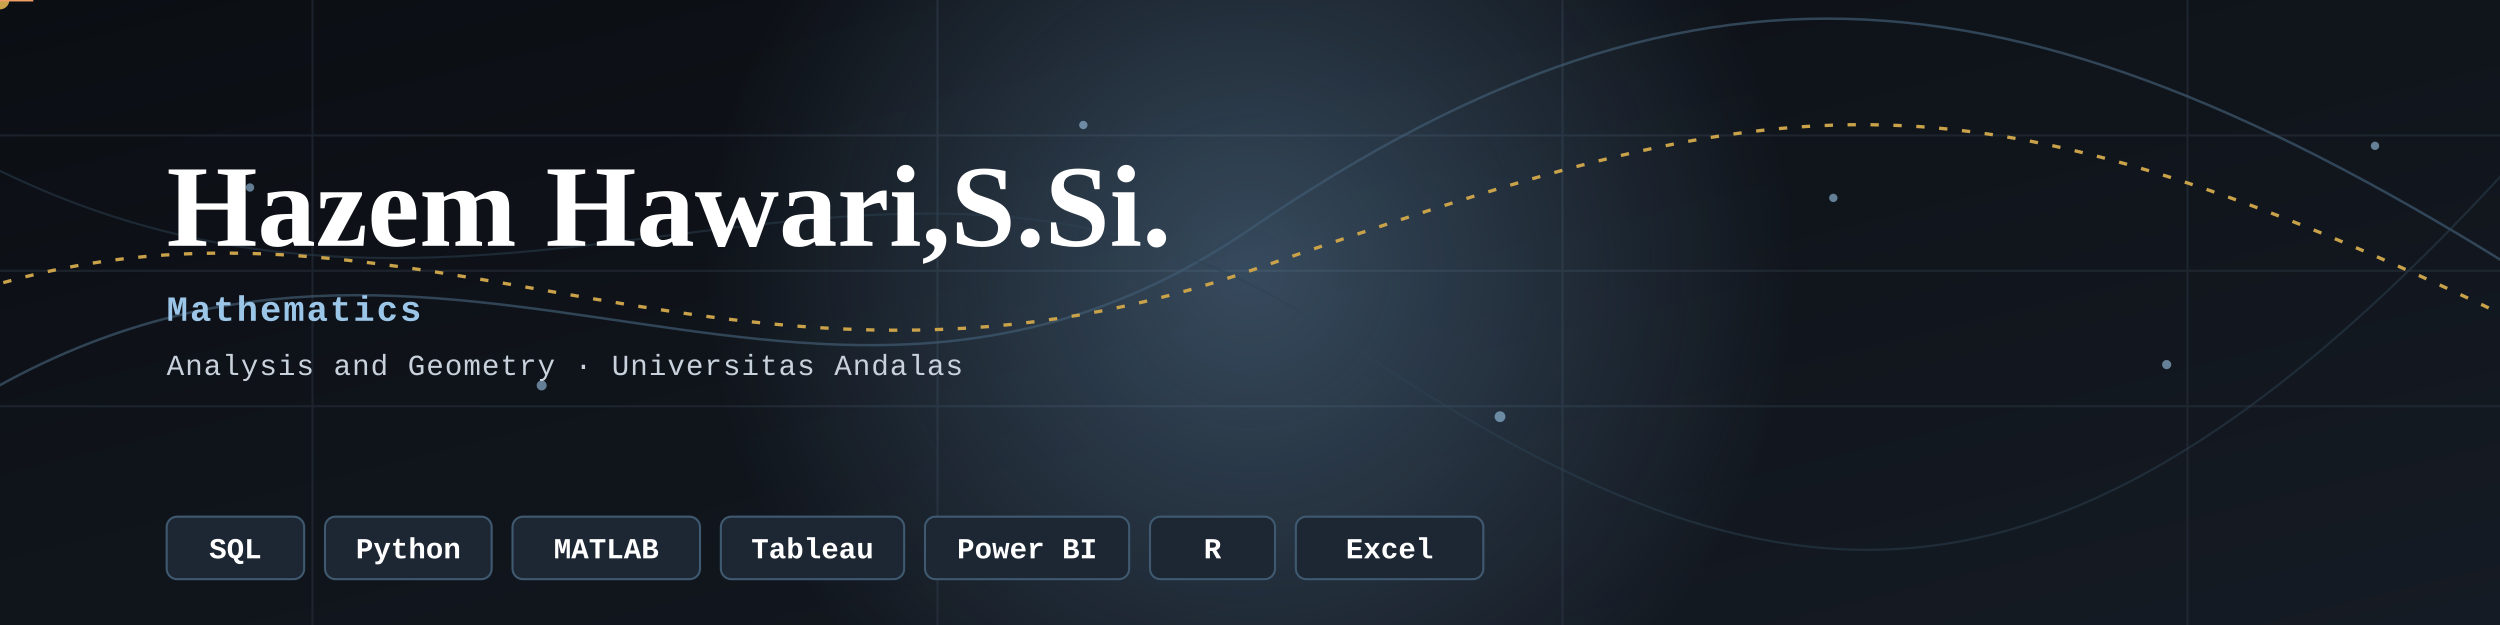
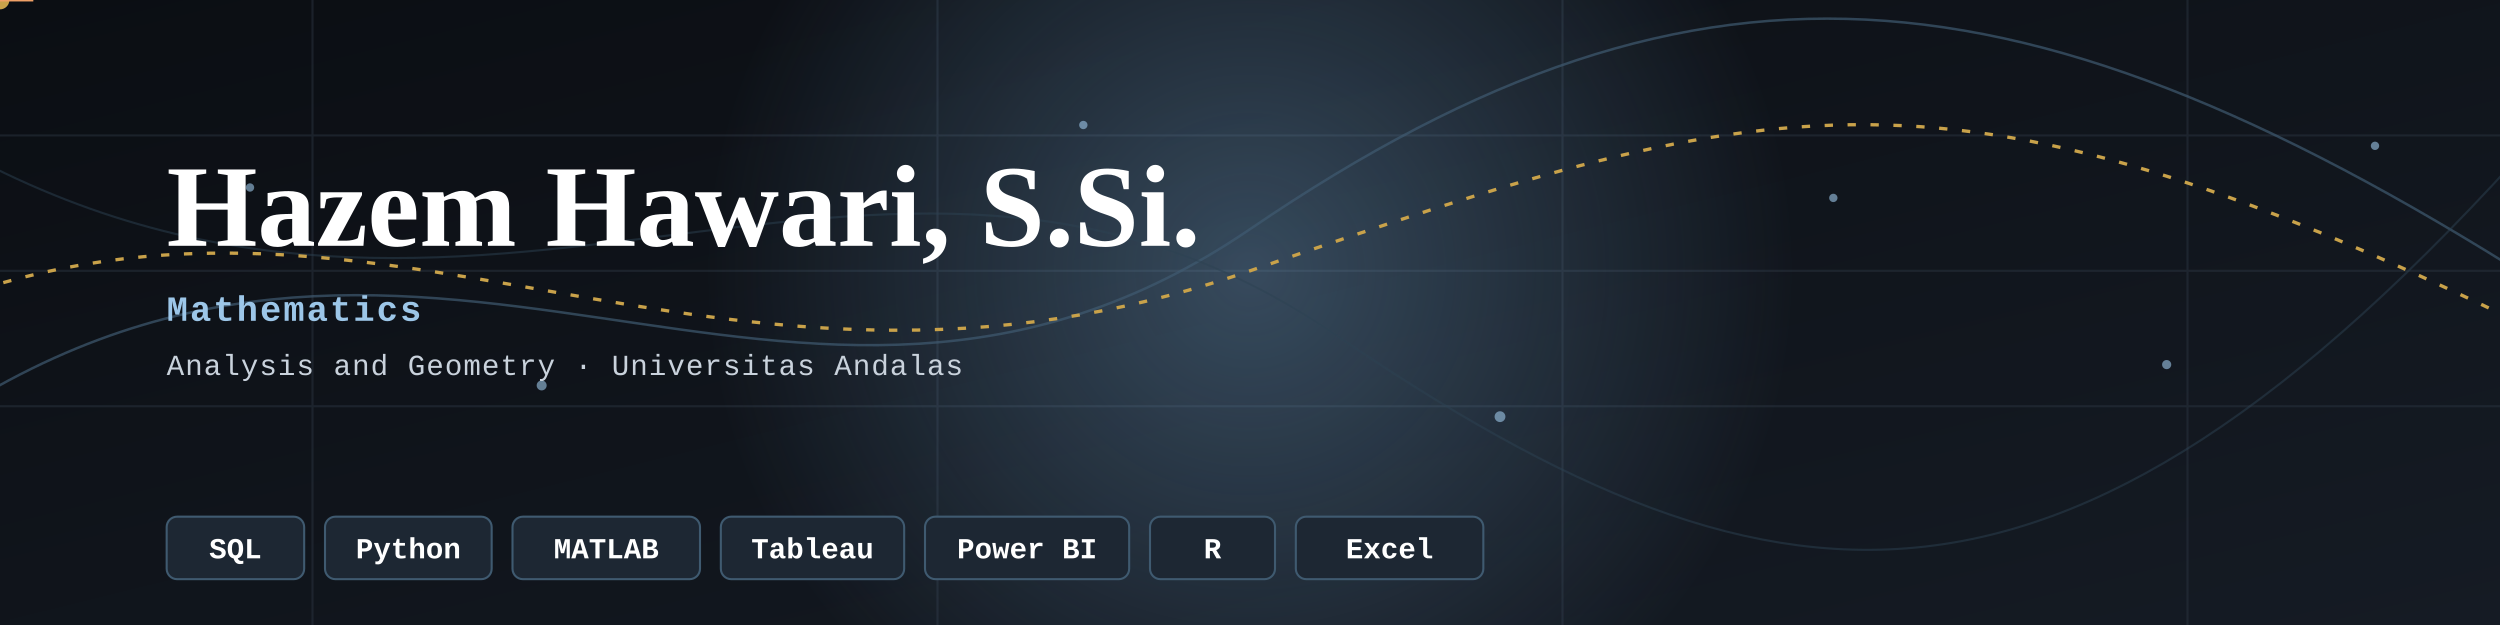
<svg xmlns="http://www.w3.org/2000/svg" width="100%" height="300" viewBox="0 0 1200 300">
  <defs>
    <linearGradient id="bg" x1="0" y1="0" x2="1" y2="1">
      <stop offset="0%" stop-color="#0b0e13" />
      <stop offset="100%" stop-color="#151b24" />
    </linearGradient>
    <radialGradient id="glow" cx="50%" cy="50%" r="50%">
      <stop offset="0%" stop-color="#7fb0d9" stop-opacity="0.35" />
      <stop offset="100%" stop-color="#7fb0d9" stop-opacity="0" />
    </radialGradient>
    <clipPath id="frame">
      <rect x="0" y="0" width="1200" height="300" />
    </clipPath>
  </defs>
  <g clip-path="url(#frame)">
    <rect width="1200" height="300" fill="url(#bg)" />
    <g stroke="#2a3340" stroke-width="1" opacity="0.5">
      <line x1="0" y1="65" x2="1200" y2="65" />
      <line x1="0" y1="130" x2="1200" y2="130" />
      <line x1="0" y1="195" x2="1200" y2="195" />
      <line x1="150" y1="0" x2="150" y2="300" />
      <line x1="450" y1="0" x2="450" y2="300" />
      <line x1="750" y1="0" x2="750" y2="300" />
      <line x1="1050" y1="0" x2="1050" y2="300" />
    </g>
    <circle cx="600" cy="130" r="260" fill="url(#glow)" />
    <path d="M -40 210 C 200 40, 380 260, 600 110 S 980 -20, 1240 150" fill="none" stroke="#3f5a70" stroke-width="1.2" opacity="0.7" />
    <path d="M -40 60 C 220 220, 420 10, 640 160 S 1000 320, 1240 40" fill="none" stroke="#2c4152" stroke-width="1" opacity="0.5" />
    <path id="trace" d="M -40 150 C 180 60, 340 220, 600 130 S 940 20, 1240 170" fill="none" stroke="#c9a24a" stroke-width="1.6" stroke-dasharray="4 7">
      <animate attributeName="stroke-dashoffset" from="0" to="-110" dur="7s" repeatCount="indefinite" />
    </path>
    <g>
      <animateMotion dur="9s" repeatCount="indefinite" rotate="auto">
        <mpath href="#trace" />
      </animateMotion>
      <circle r="4.5" fill="#c9a24a" />
      <line x1="0" y1="0" x2="0" y2="-16" stroke="#9cc6e8" stroke-width="1.4" />
      <line x1="0" y1="0" x2="16" y2="0" stroke="#f0a066" stroke-width="1.4" />
    </g>
    <g fill="#9cc6e8" opacity="0.6">
      <circle cx="120" cy="90" r="2" />
      <circle cx="260" cy="185" r="2.4" />
      <circle cx="520" cy="60" r="2" />
      <circle cx="720" cy="200" r="2.6" />
      <circle cx="880" cy="95" r="2" />
      <circle cx="1040" cy="175" r="2.2" />
      <circle cx="1140" cy="70" r="2" />
    </g>
-     <text x="80" y="118" font-family="Georgia, 'Times New Roman', serif" font-size="56" fill="#ffffff" font-weight="600">Hazem Hawari,S.Si.</text>
+     <text x="80" y="118" font-family="Georgia, 'Times New Roman', serif" font-size="56" fill="#ffffff" font-weight="600">Hazem Hawari, S.Si.</text>
    <text x="80" y="154" font-family="'Courier New', monospace" font-size="17" fill="#9cc6e8" letter-spacing="1" font-weight="bold">Mathematics</text>
    <text x="80" y="180" font-family="'Courier New', monospace" font-size="14" fill="#c9d2dc" letter-spacing="0.5">Analysis and Geometry · Universitas Andalas</text>
    <g font-family="'Courier New', monospace" font-size="14" font-weight="bold">
      <rect x="80" y="248" width="66" height="30" rx="5" fill="#1d2733" stroke="#3f5a70" />
      <text x="113" y="268" fill="#ffffff" text-anchor="middle">SQL</text>
      <rect x="156" y="248" width="80" height="30" rx="5" fill="#1d2733" stroke="#3f5a70" />
      <text x="196" y="268" fill="#ffffff" text-anchor="middle">Python</text>
      <rect x="246" y="248" width="90" height="30" rx="5" fill="#1d2733" stroke="#3f5a70" />
      <text x="291" y="268" fill="#ffffff" text-anchor="middle">MATLAB</text>
      <rect x="346" y="248" width="88" height="30" rx="5" fill="#1d2733" stroke="#3f5a70" />
      <text x="390" y="268" fill="#ffffff" text-anchor="middle">Tableau</text>
      <rect x="444" y="248" width="98" height="30" rx="5" fill="#1d2733" stroke="#3f5a70" />
      <text x="493" y="268" fill="#ffffff" text-anchor="middle">Power BI</text>
      <rect x="552" y="248" width="60" height="30" rx="5" fill="#1d2733" stroke="#3f5a70" />
      <text x="582" y="268" fill="#ffffff" text-anchor="middle">R</text>
      <rect x="622" y="248" width="90" height="30" rx="5" fill="#1d2733" stroke="#3f5a70" />
      <text x="667" y="268" fill="#ffffff" text-anchor="middle">Excel</text>
    </g>
  </g>
</svg>
